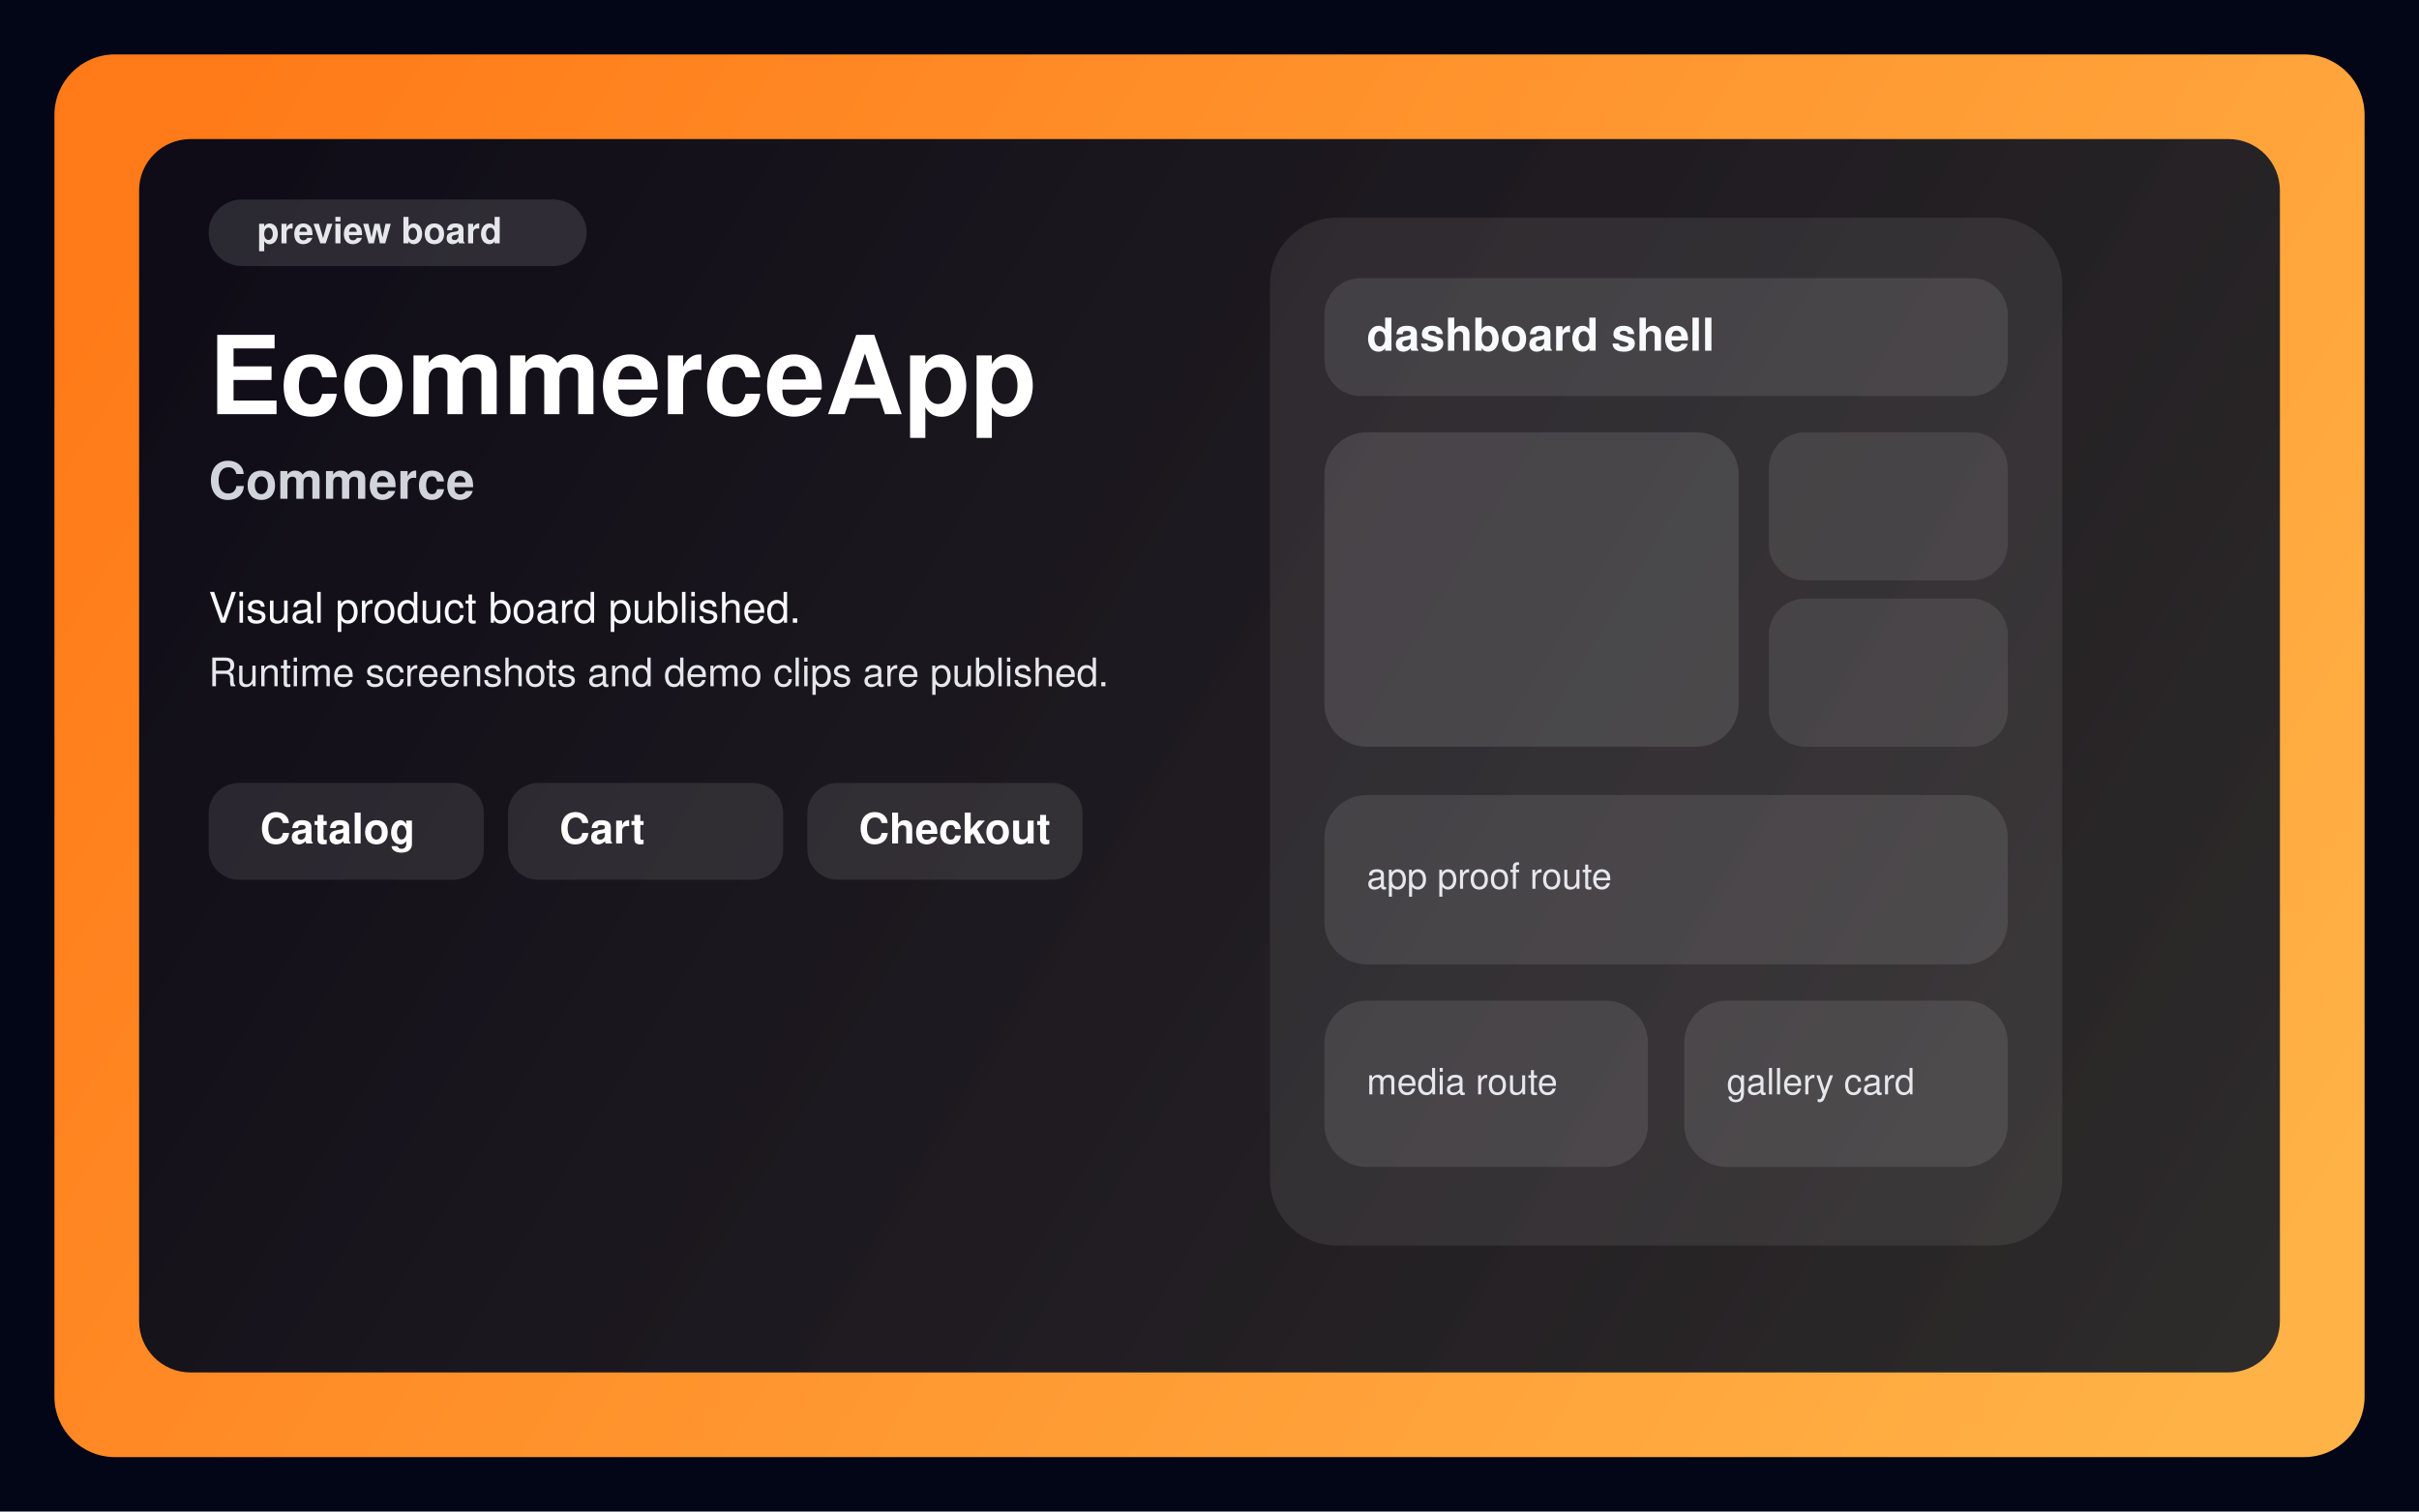
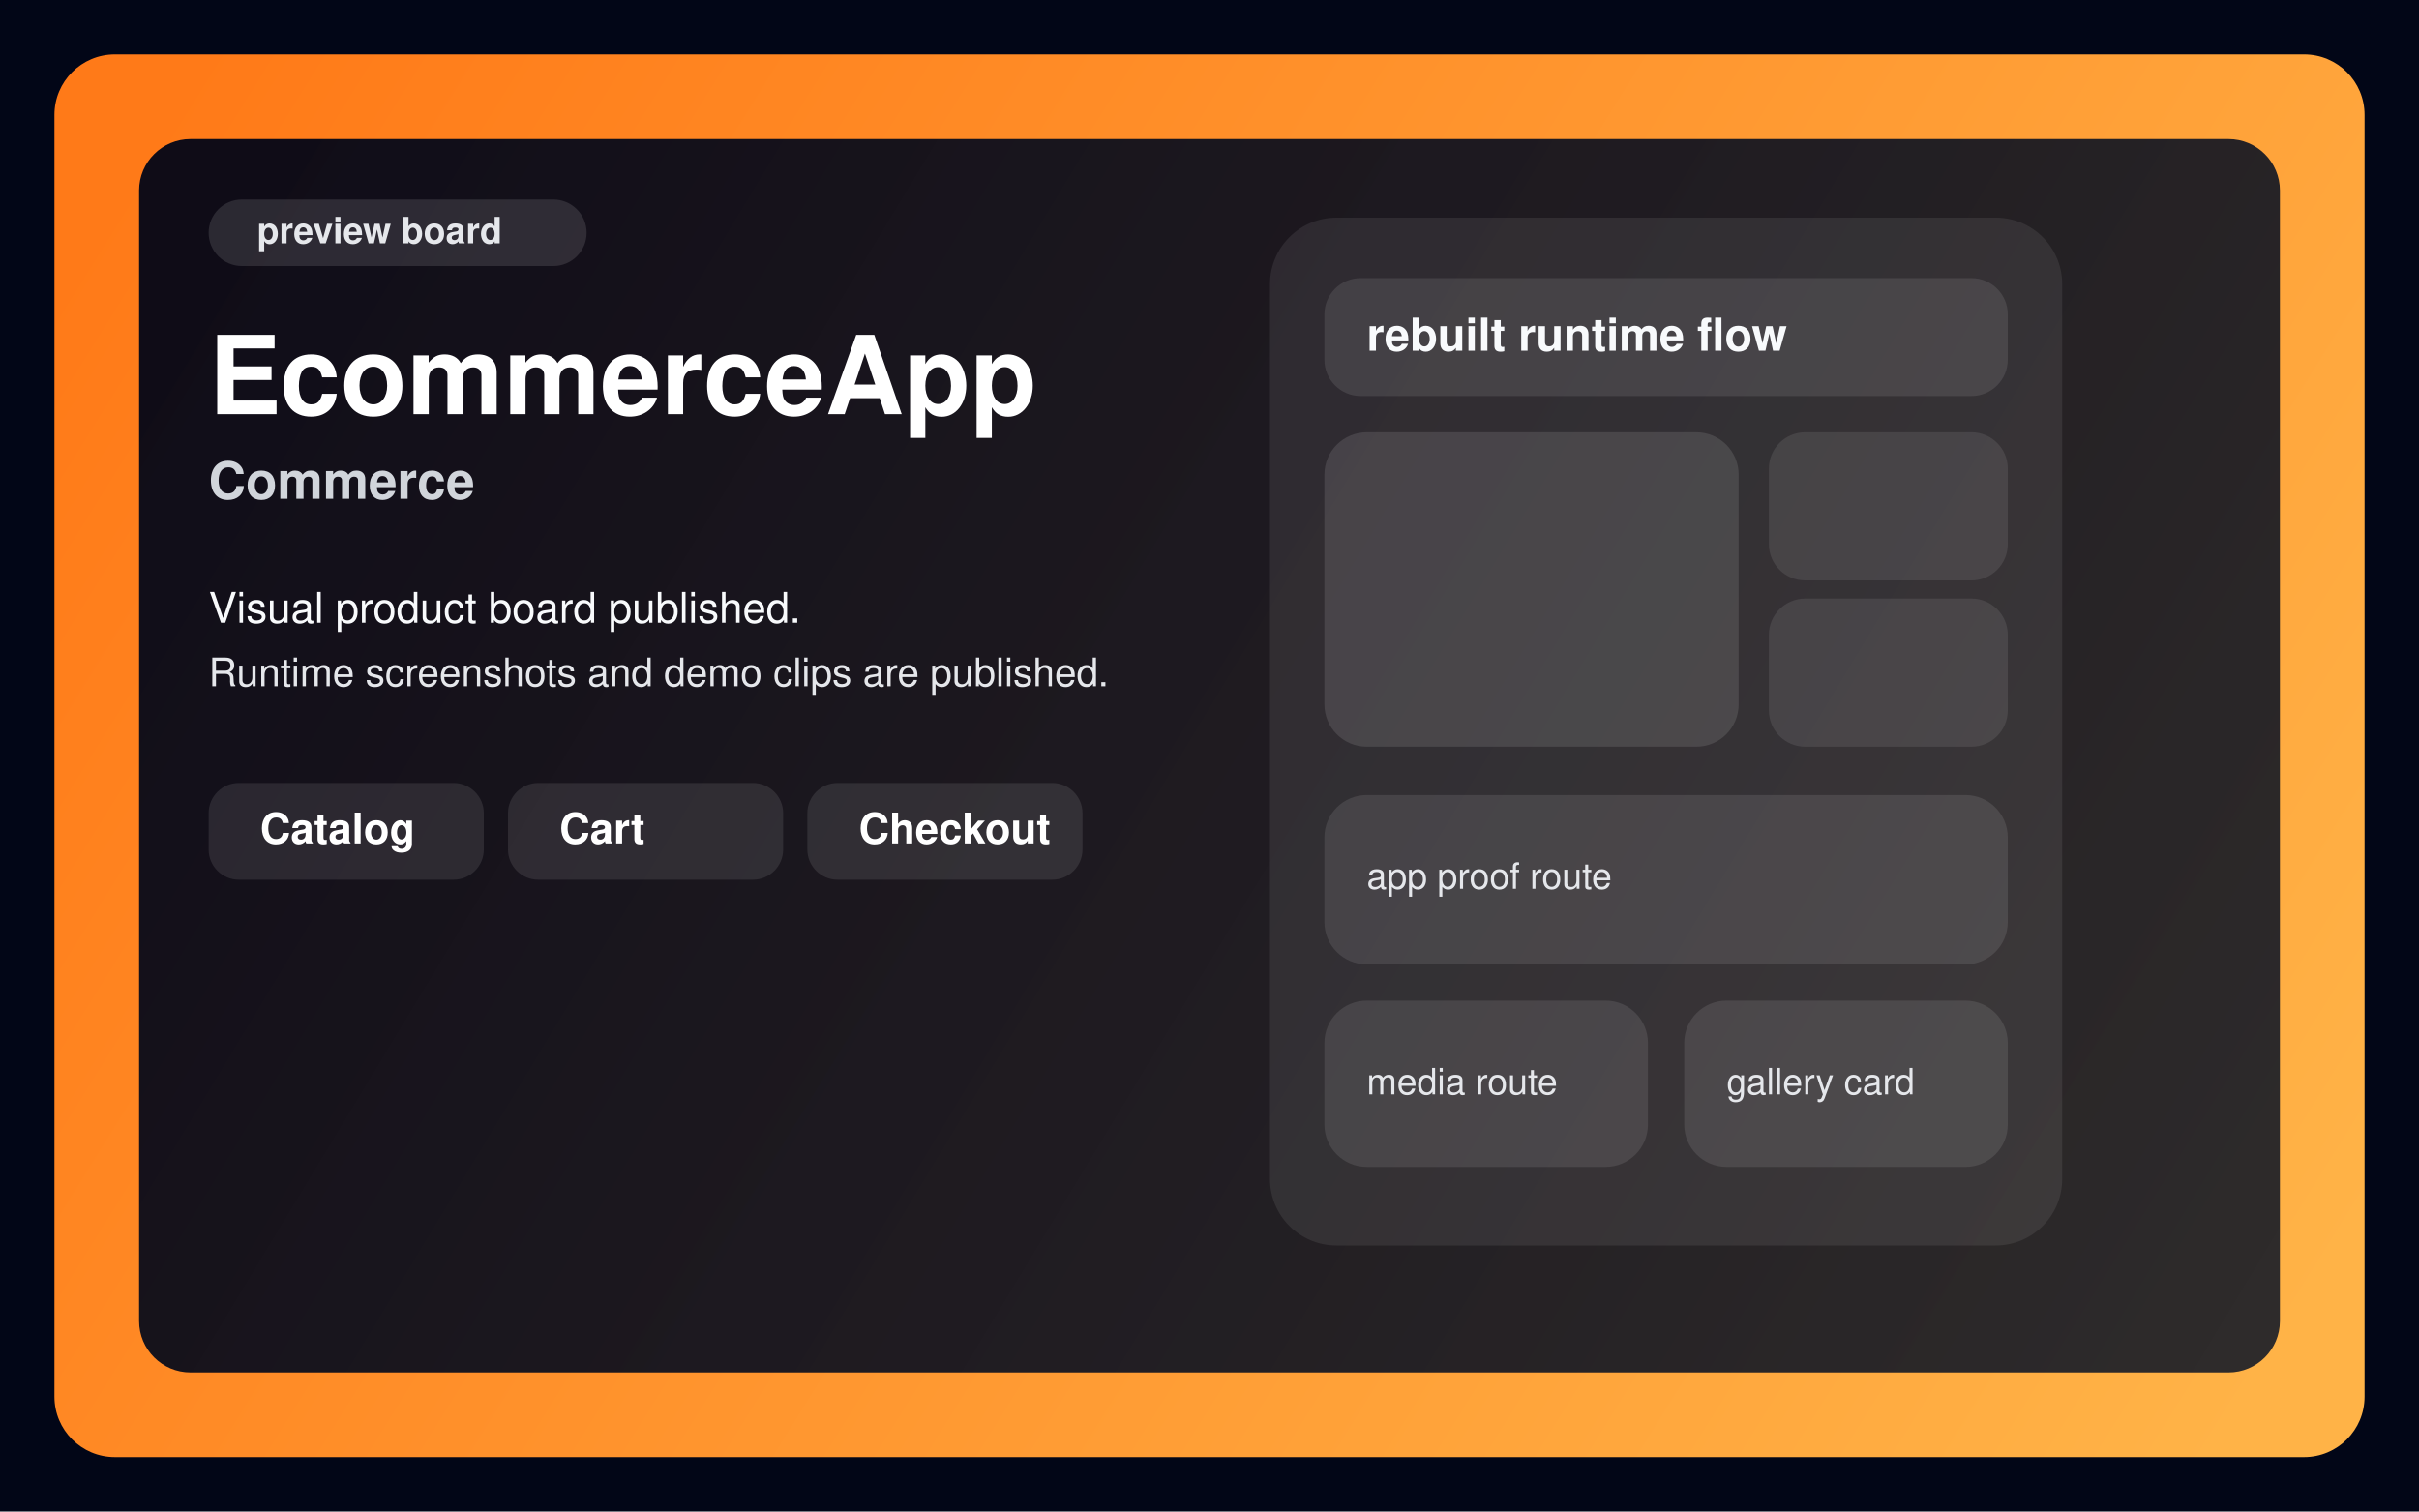
<svg xmlns="http://www.w3.org/2000/svg" width="1600" height="1000" viewBox="0 0 1600 1000" fill="none">
  <defs>
    <linearGradient id="bg" x1="110" y1="70" x2="1490" y2="930" gradientUnits="userSpaceOnUse">
      <stop stop-color="#FF7A18" />
      <stop offset="1" stop-color="#FFB347" />
    </linearGradient>
    <linearGradient id="panel" x1="130" y1="104" x2="1460" y2="908" gradientUnits="userSpaceOnUse">
      <stop stop-color="#020617" stop-opacity="0.95" />
      <stop offset="1" stop-color="#111827" stop-opacity="0.88" />
    </linearGradient>
  </defs>
  <rect width="1600" height="1000" fill="#020617" />
  <rect x="36" y="36" width="1528" height="928" rx="40" fill="url(#bg)" />
  <rect x="92" y="92" width="1416" height="816" rx="34" fill="url(#panel)" />
  <rect x="138" y="132" width="250" height="44" rx="22" fill="white" fill-opacity="0.12" />
  <text x="170" y="161" fill="#E5E7EB" font-size="24" font-family="SF Pro Display, Helvetica, Arial, sans-serif" font-weight="700">preview board</text>
  <text x="138" y="274" fill="white" font-size="72" font-family="SF Pro Display, Helvetica, Arial, sans-serif" font-weight="800">EcommerceApp</text>
  <text x="138" y="330" fill="#D1D5DB" font-size="34" font-family="SF Pro Display, Helvetica, Arial, sans-serif" font-weight="600">Commerce</text>
  <text x="138" y="412" fill="#F8FAFC" font-size="28" font-family="SF Pro Display, Helvetica, Arial, sans-serif">Visual product board published.</text>
  <text x="138" y="454" fill="#E5E7EB" font-size="26" font-family="SF Pro Display, Helvetica, Arial, sans-serif">Runtime screenshots and demo clips are published.</text>
  <rect x="138" y="518" width="182" height="64" rx="20" fill="white" fill-opacity="0.10" />
  <text x="172" y="558" fill="white" font-size="28" font-family="SF Pro Display, Helvetica, Arial, sans-serif" font-weight="700">Catalog</text>
  <rect x="336" y="518" width="182" height="64" rx="20" fill="white" fill-opacity="0.10" />
  <text x="370" y="558" fill="white" font-size="28" font-family="SF Pro Display, Helvetica, Arial, sans-serif" font-weight="700">Cart</text>
  <rect x="534" y="518" width="182" height="64" rx="20" fill="white" fill-opacity="0.10" />
  <text x="568" y="558" fill="white" font-size="28" font-family="SF Pro Display, Helvetica, Arial, sans-serif" font-weight="700">Checkout</text>
  <rect x="840" y="144" width="524" height="680" rx="44" fill="white" fill-opacity="0.08" />
  <rect x="876" y="184" width="452" height="78" rx="24" fill="white" fill-opacity="0.10" />
  <rect x="876" y="286" width="274" height="208" rx="28" fill="white" fill-opacity="0.11" />
  <rect x="1170" y="286" width="158" height="98" rx="24" fill="white" fill-opacity="0.09" />
  <rect x="1170" y="396" width="158" height="98" rx="24" fill="white" fill-opacity="0.09" />
  <rect x="876" y="526" width="452" height="112" rx="28" fill="white" fill-opacity="0.10" />
  <rect x="876" y="662" width="214" height="110" rx="28" fill="white" fill-opacity="0.10" />
  <rect x="1114" y="662" width="214" height="110" rx="28" fill="white" fill-opacity="0.10" />
-   <text x="904" y="232" fill="#F8FAFC" font-size="30" font-family="SF Pro Display, Helvetica, Arial, sans-serif" font-weight="700">dashboard shell</text>
+   <text x="904" y="232" fill="#F8FAFC" font-size="30" font-family="SF Pro Display, Helvetica, Arial, sans-serif" font-weight="700">rebuilt runtime flow</text>
  <text x="904" y="588" fill="#E5E7EB" font-size="24" font-family="SF Pro Display, Helvetica, Arial, sans-serif">app proof route</text>
  <text x="904" y="724" fill="#E5E7EB" font-size="24" font-family="SF Pro Display, Helvetica, Arial, sans-serif">media route</text>
  <text x="1142" y="724" fill="#E5E7EB" font-size="24" font-family="SF Pro Display, Helvetica, Arial, sans-serif">gallery card</text>
</svg>
